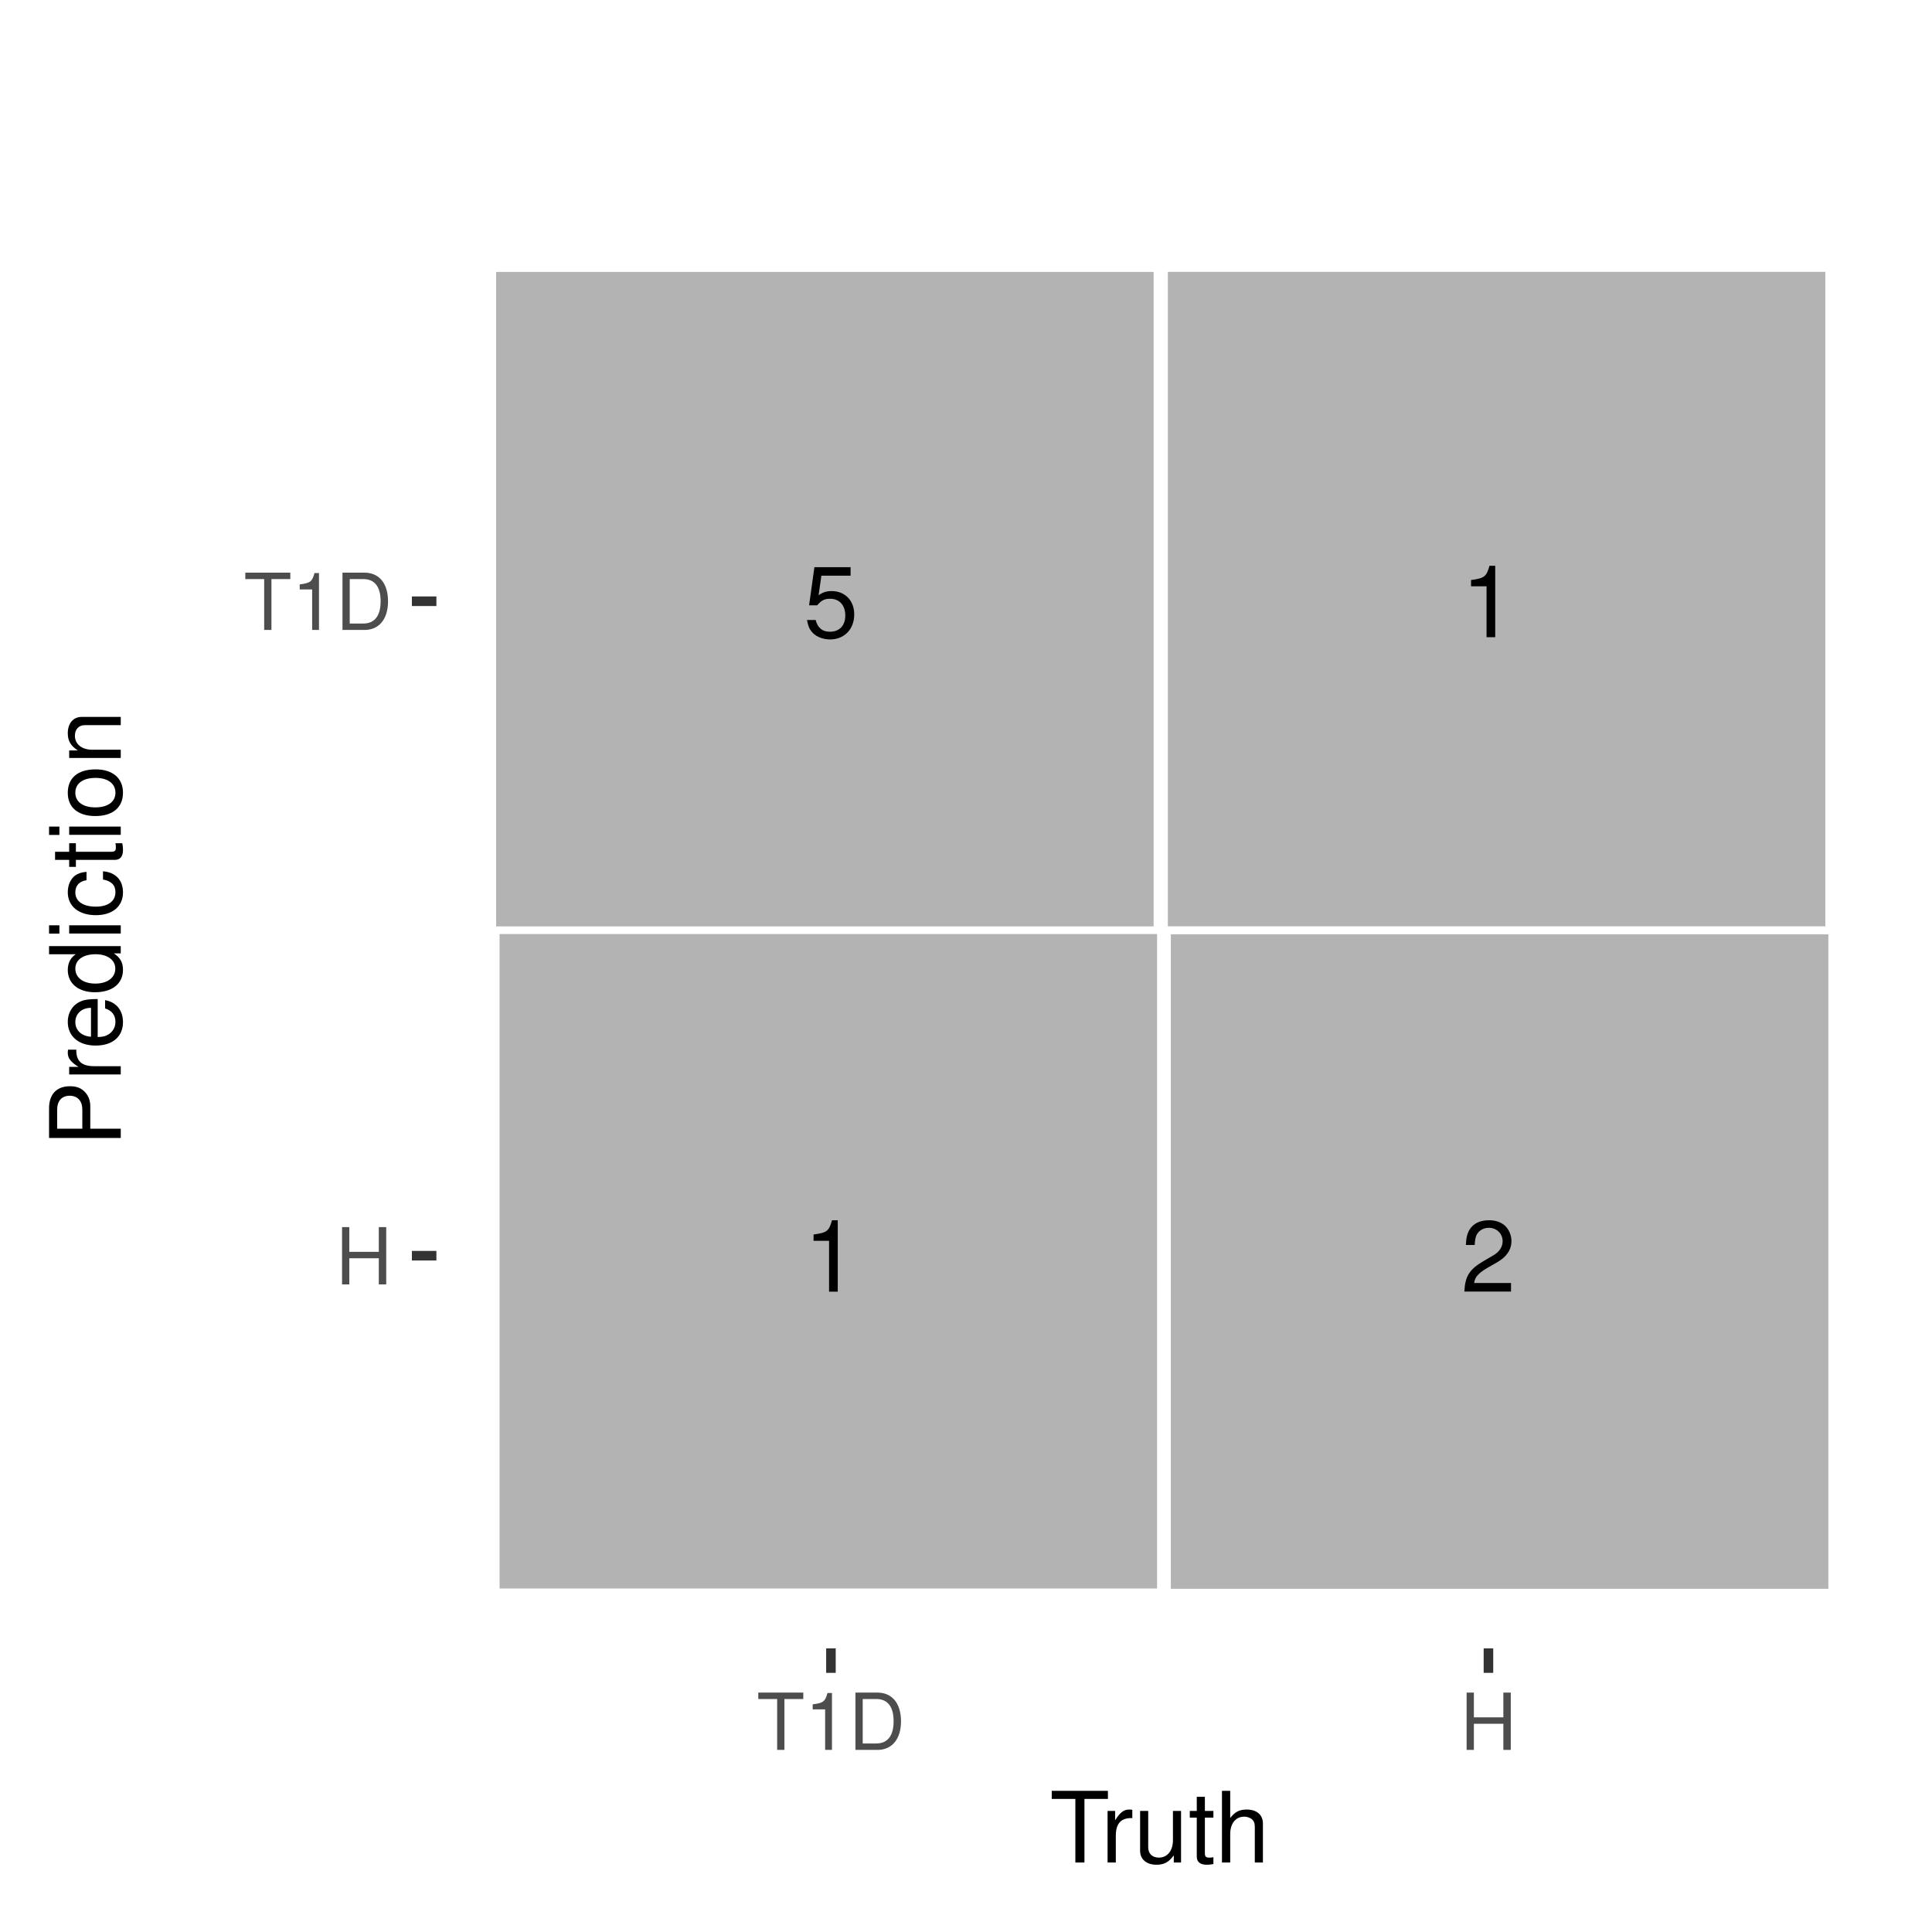
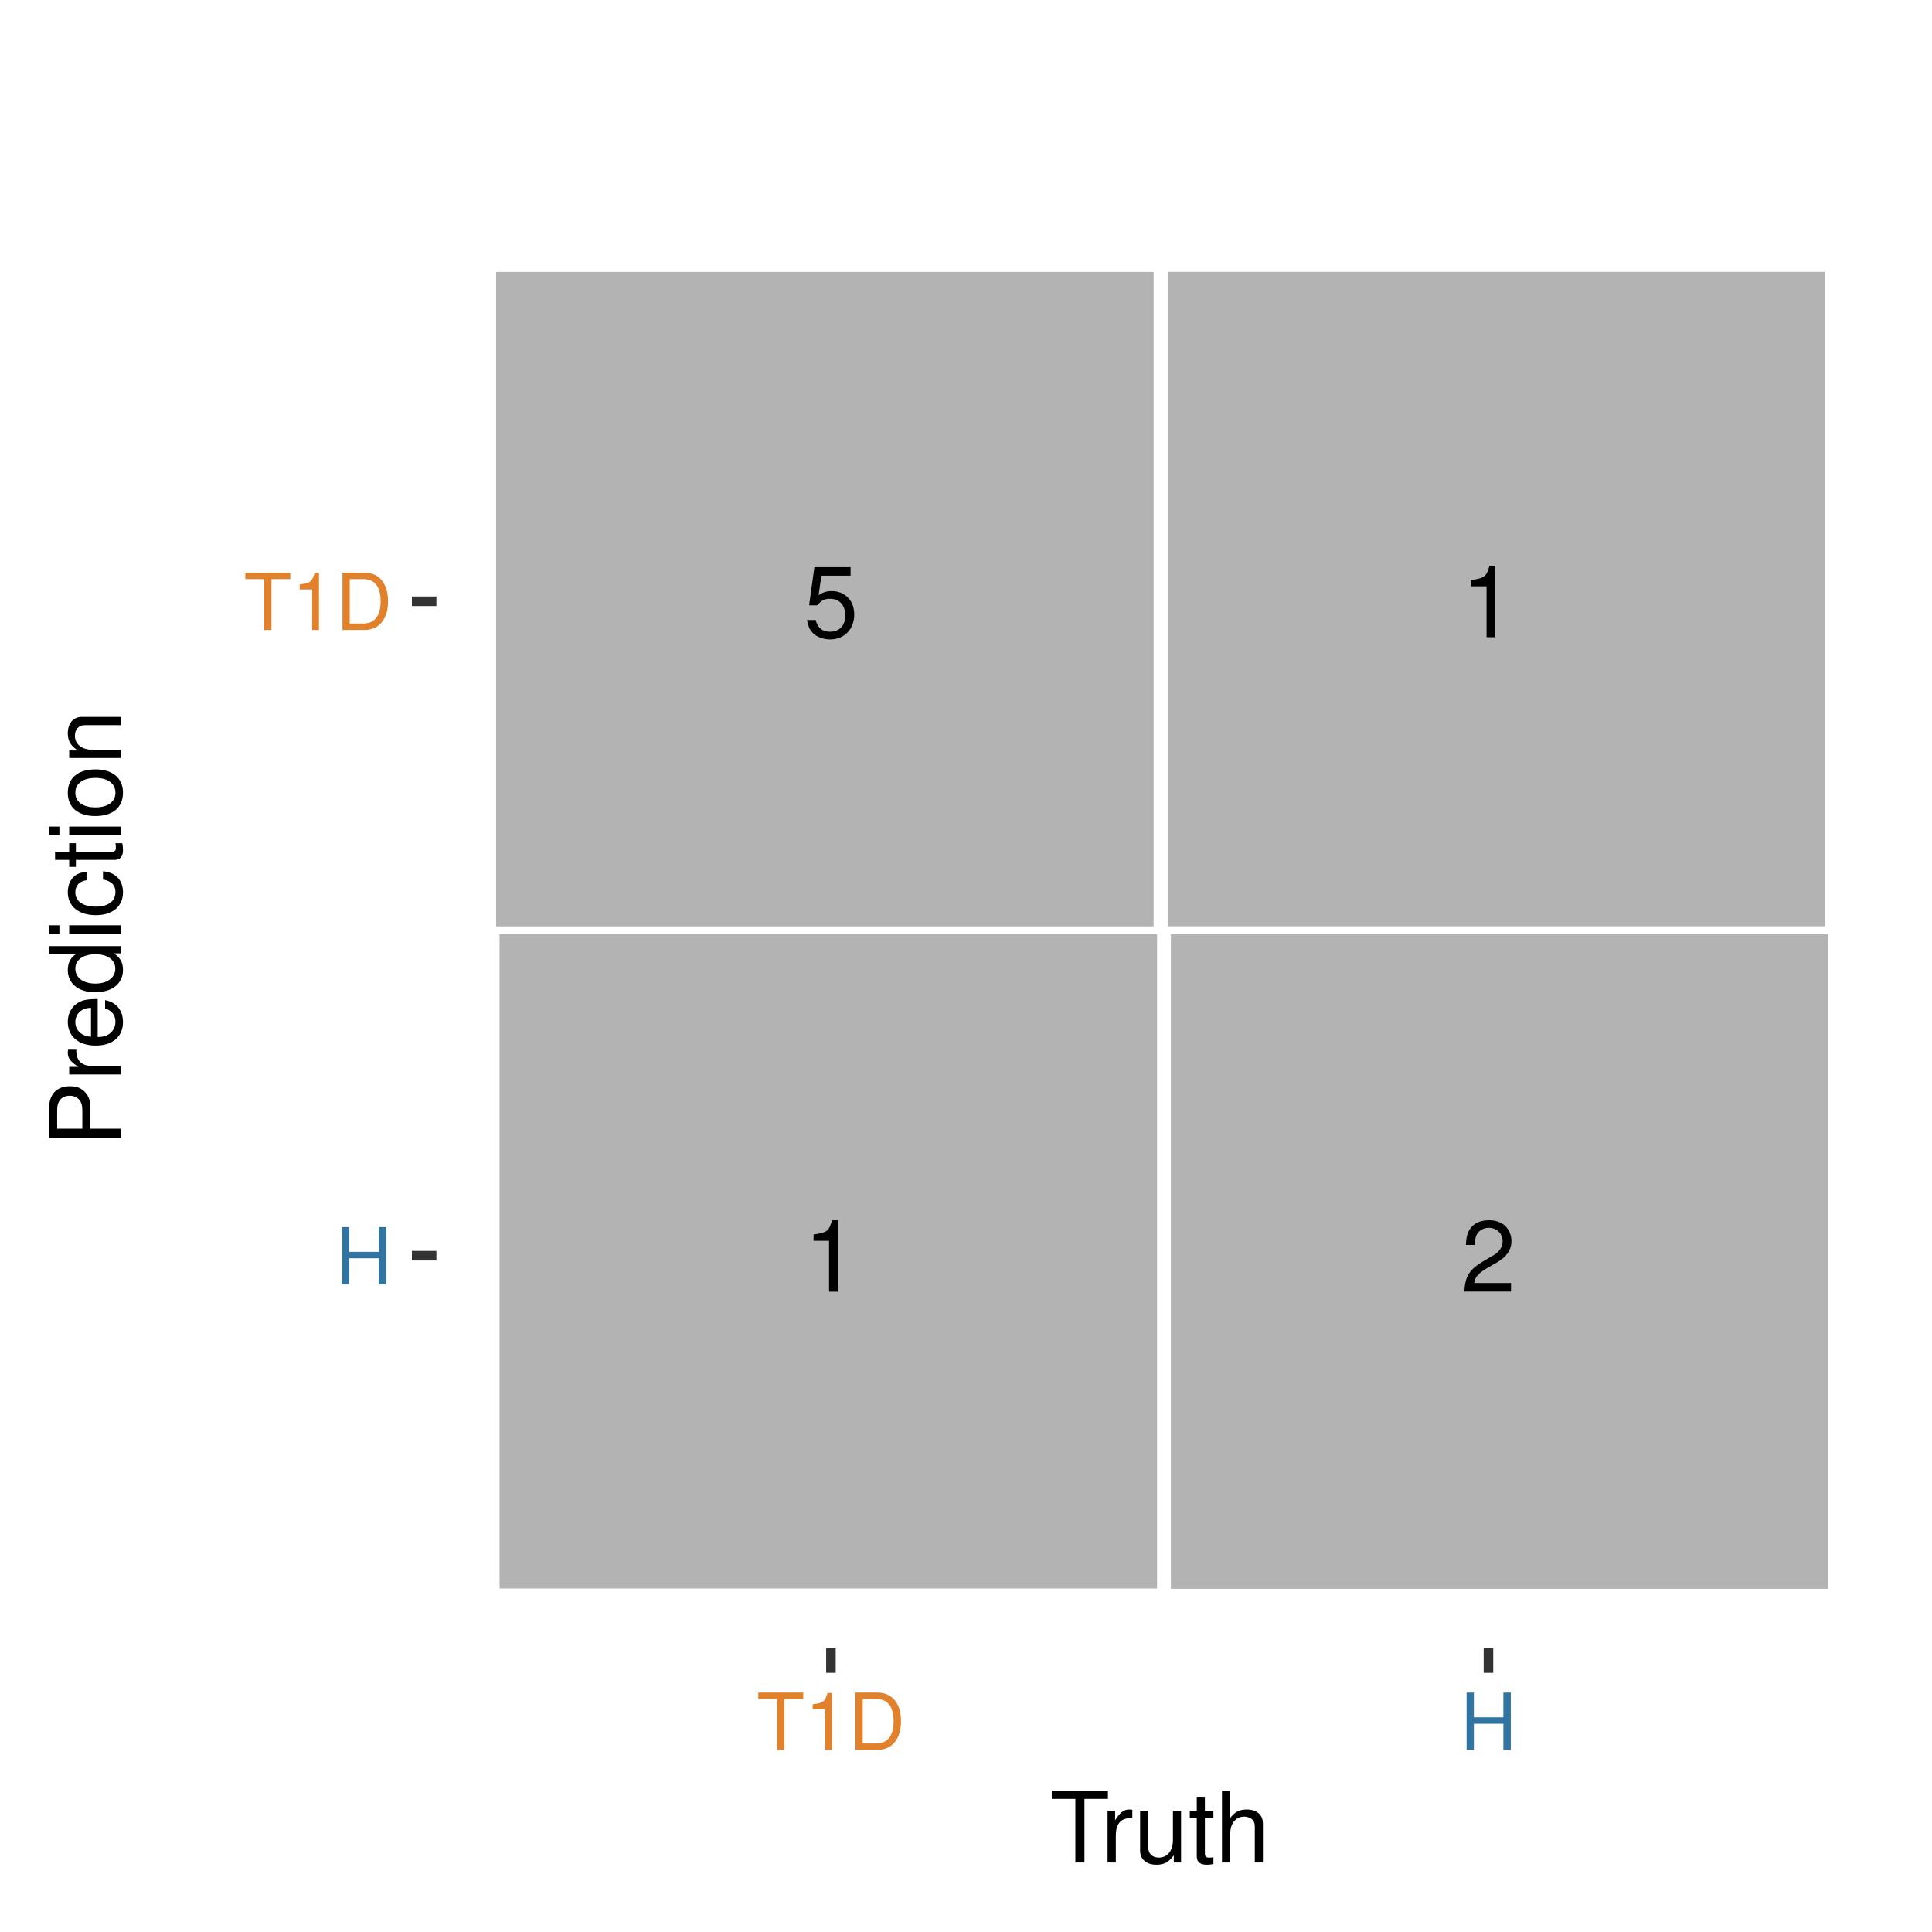
<svg xmlns="http://www.w3.org/2000/svg" class="svglite" width="216.00pt" height="216.00pt" viewBox="0 0 216.00 216.00" version="1.1" id="svg21">
  <defs id="defs1">
    <style type="text/css" id="style1">
    .svglite line, .svglite polyline, .svglite polygon, .svglite path, .svglite rect, .svglite circle {
      fill: none;
      stroke: #000000;
      stroke-linecap: round;
      stroke-linejoin: round;
      stroke-miterlimit: 10.00;
    }
    .svglite text {
      white-space: pre;
    }
  </style>
  </defs>
  <rect width="100%" height="100%" style="stroke: none; fill: #FFFFFF;" id="rect1" />
  <defs id="defs2">
    <clipPath id="cpMC4wMHwyMTYuMDB8MC4wMHwyMTYuMDA=">
      <rect x="0.00" y="0.00" width="216.00" height="216.00" id="rect2" />
    </clipPath>
  </defs>
  <g clip-path="url(#cpMC4wMHwyMTYuMDB8MC4wMHwyMTYuMDA=)" id="g3">
    <rect x="0.00" y="-0" width="216.00" height="216.00" style="stroke-width: 1.07; stroke: #FFFFFF; fill: #FFFFFF;" id="rect3" />
  </g>
  <defs id="defs4">
    <clipPath id="cpNDguNzl8MjEwLjUyfDIzLjMyfDE4NC4yOQ==">
      <rect x="48.79" y="23.32" width="161.73" height="160.97" id="rect4" />
    </clipPath>
  </defs>
  <g clip-path="url(#cpNDguNzl8MjEwLjUyfDIzLjMyfDE4NC4yOQ==)" id="g13">
    <polyline points="48.79,140.39 210.52,140.39 " style="stroke-width: 1.07; stroke: #FFFFFF; stroke-linecap: butt;" id="polyline4" />
    <polyline points="48.79,67.22 210.52,67.22 " style="stroke-width: 1.07; stroke: #FFFFFF; stroke-linecap: butt;" id="polyline5" />
    <polyline points="92.90,184.29 92.90,23.32 " style="stroke-width: 1.07; stroke: #FFFFFF; stroke-linecap: butt;" id="polyline6" />
    <polyline points="166.41,184.29 166.41,23.32 " style="stroke-width: 1.07; stroke: #FFFFFF; stroke-linecap: butt;" id="polyline7" />
    <rect x="55.467" y="30.402" width="73.51" height="73.17" style="fill:#b3b3b3;fill-opacity:1;stroke:none;stroke-width:0.21;stroke-linecap:butt;stroke-linejoin:miter" id="rect7" />
    <rect x="55.853" y="104.426" width="73.51" height="73.17" style="fill:#b3b3b3;fill-opacity:1;stroke:none;stroke-width:0.21;stroke-linecap:butt;stroke-linejoin:miter" id="rect8" />
    <rect x="130.567" y="30.392" width="73.51" height="73.17" style="fill:#b3b3b3;fill-opacity:1;stroke:none;stroke-width:0.21;stroke-linecap:butt;stroke-linejoin:miter" id="rect9" />
    <rect x="130.901" y="104.46" width="73.51" height="73.17" style="fill:#b3b3b3;fill-opacity:1;stroke:none;stroke-width:0.21;stroke-linecap:butt;stroke-linejoin:miter" id="rect10" />
    <text x="92.90" y="71.24" text-anchor="middle" style="font-size: 11.04px; font-family: &quot;Nimbus Sans&quot;;" textLength="7.02px" lengthAdjust="spacingAndGlyphs" id="text10">5</text>
    <text x="92.90" y="144.41" text-anchor="middle" style="font-size: 11.04px; font-family: &quot;Nimbus Sans&quot;;" textLength="7.02px" lengthAdjust="spacingAndGlyphs" id="text11">1</text>
    <text x="166.41" y="71.24" text-anchor="middle" style="font-size: 11.04px; font-family: &quot;Nimbus Sans&quot;;" textLength="7.02px" lengthAdjust="spacingAndGlyphs" id="text12">1</text>
    <text x="166.41" y="144.41" text-anchor="middle" style="font-size: 11.04px; font-family: &quot;Nimbus Sans&quot;;" textLength="7.02px" lengthAdjust="spacingAndGlyphs" id="text13">2</text>
  </g>
  <g clip-path="url(#cpMC4wMHwyMTYuMDB8MC4wMHwyMTYuMDA=)" id="g21">
-     <text x="43.86" y="143.60" text-anchor="end" style="font-size: 8.80px;fill: #4D4D4D; font-family: &quot;Nimbus Sans&quot;;" textLength="6.62px" lengthAdjust="spacingAndGlyphs" id="text14">H</text>
-     <text x="43.86" y="70.43" text-anchor="end" style="font-size:8.8px;font-family:'Nimbus Sans';fill:#4d4d4d" textLength="25.33" lengthAdjust="spacingAndGlyphs" id="text15">T1D </text>
+     <text x="43.86" y="143.60" text-anchor="end" style="font-size:8.8px;fill:#3274a1;font-family:'Nimbus Sans';fill-opacity:1" textLength="6.62px" lengthAdjust="spacingAndGlyphs" id="text14">H</text>
+     <text x="43.86" y="70.43" text-anchor="end" style="font-size:8.8px;font-family:'Nimbus Sans';fill:#e1812c;fill-opacity:1" textLength="25.33" lengthAdjust="spacingAndGlyphs" id="text15">T1D </text>
    <polyline points="46.05,140.39 48.79,140.39 " style="stroke-width: 1.07; stroke: #333333; stroke-linecap: butt;" id="polyline15" />
    <polyline points="46.05,67.22 48.79,67.22 " style="stroke-width: 1.07; stroke: #333333; stroke-linecap: butt;" id="polyline16" />
    <polyline points="92.90,187.03 92.90,184.29 " style="stroke-width: 1.07; stroke: #333333; stroke-linecap: butt;" id="polyline17" />
    <polyline points="166.41,187.03 166.41,184.29 " style="stroke-width: 1.07; stroke: #333333; stroke-linecap: butt;" id="polyline18" />
-     <text x="92.9" y="195.64" text-anchor="middle" style="font-size:8.8px;font-family:'Nimbus Sans';fill:#4d4d4d" textLength="25.33" lengthAdjust="spacingAndGlyphs" id="text18">T1D </text>
-     <text x="166.41" y="195.64" text-anchor="middle" style="font-size: 8.80px;fill: #4D4D4D; font-family: &quot;Nimbus Sans&quot;;" textLength="6.62px" lengthAdjust="spacingAndGlyphs" id="text19">H</text>
+     <text x="92.9" y="195.64" text-anchor="middle" style="font-size:8.8px;font-family:'Nimbus Sans';fill:#e1812c;fill-opacity:1" textLength="25.33" lengthAdjust="spacingAndGlyphs" id="text18">T1D </text>
+     <text x="166.41" y="195.64" text-anchor="middle" style="font-size:8.8px;fill:#3274a1;font-family:'Nimbus Sans';fill-opacity:1" textLength="6.62px" lengthAdjust="spacingAndGlyphs" id="text19">H</text>
    <text x="129.66" y="208.23" text-anchor="middle" style="font-size: 11.00px; font-family: &quot;Nimbus Sans&quot;;" textLength="27.87px" lengthAdjust="spacingAndGlyphs" id="text20">Truth</text>
    <text transform="translate(13.50,103.81) rotate(-90)" text-anchor="middle" style="font-size: 11.00px; font-family: &quot;Nimbus Sans&quot;;" textLength="54.65px" lengthAdjust="spacingAndGlyphs" id="text21">Prediction</text>
  </g>
</svg>
